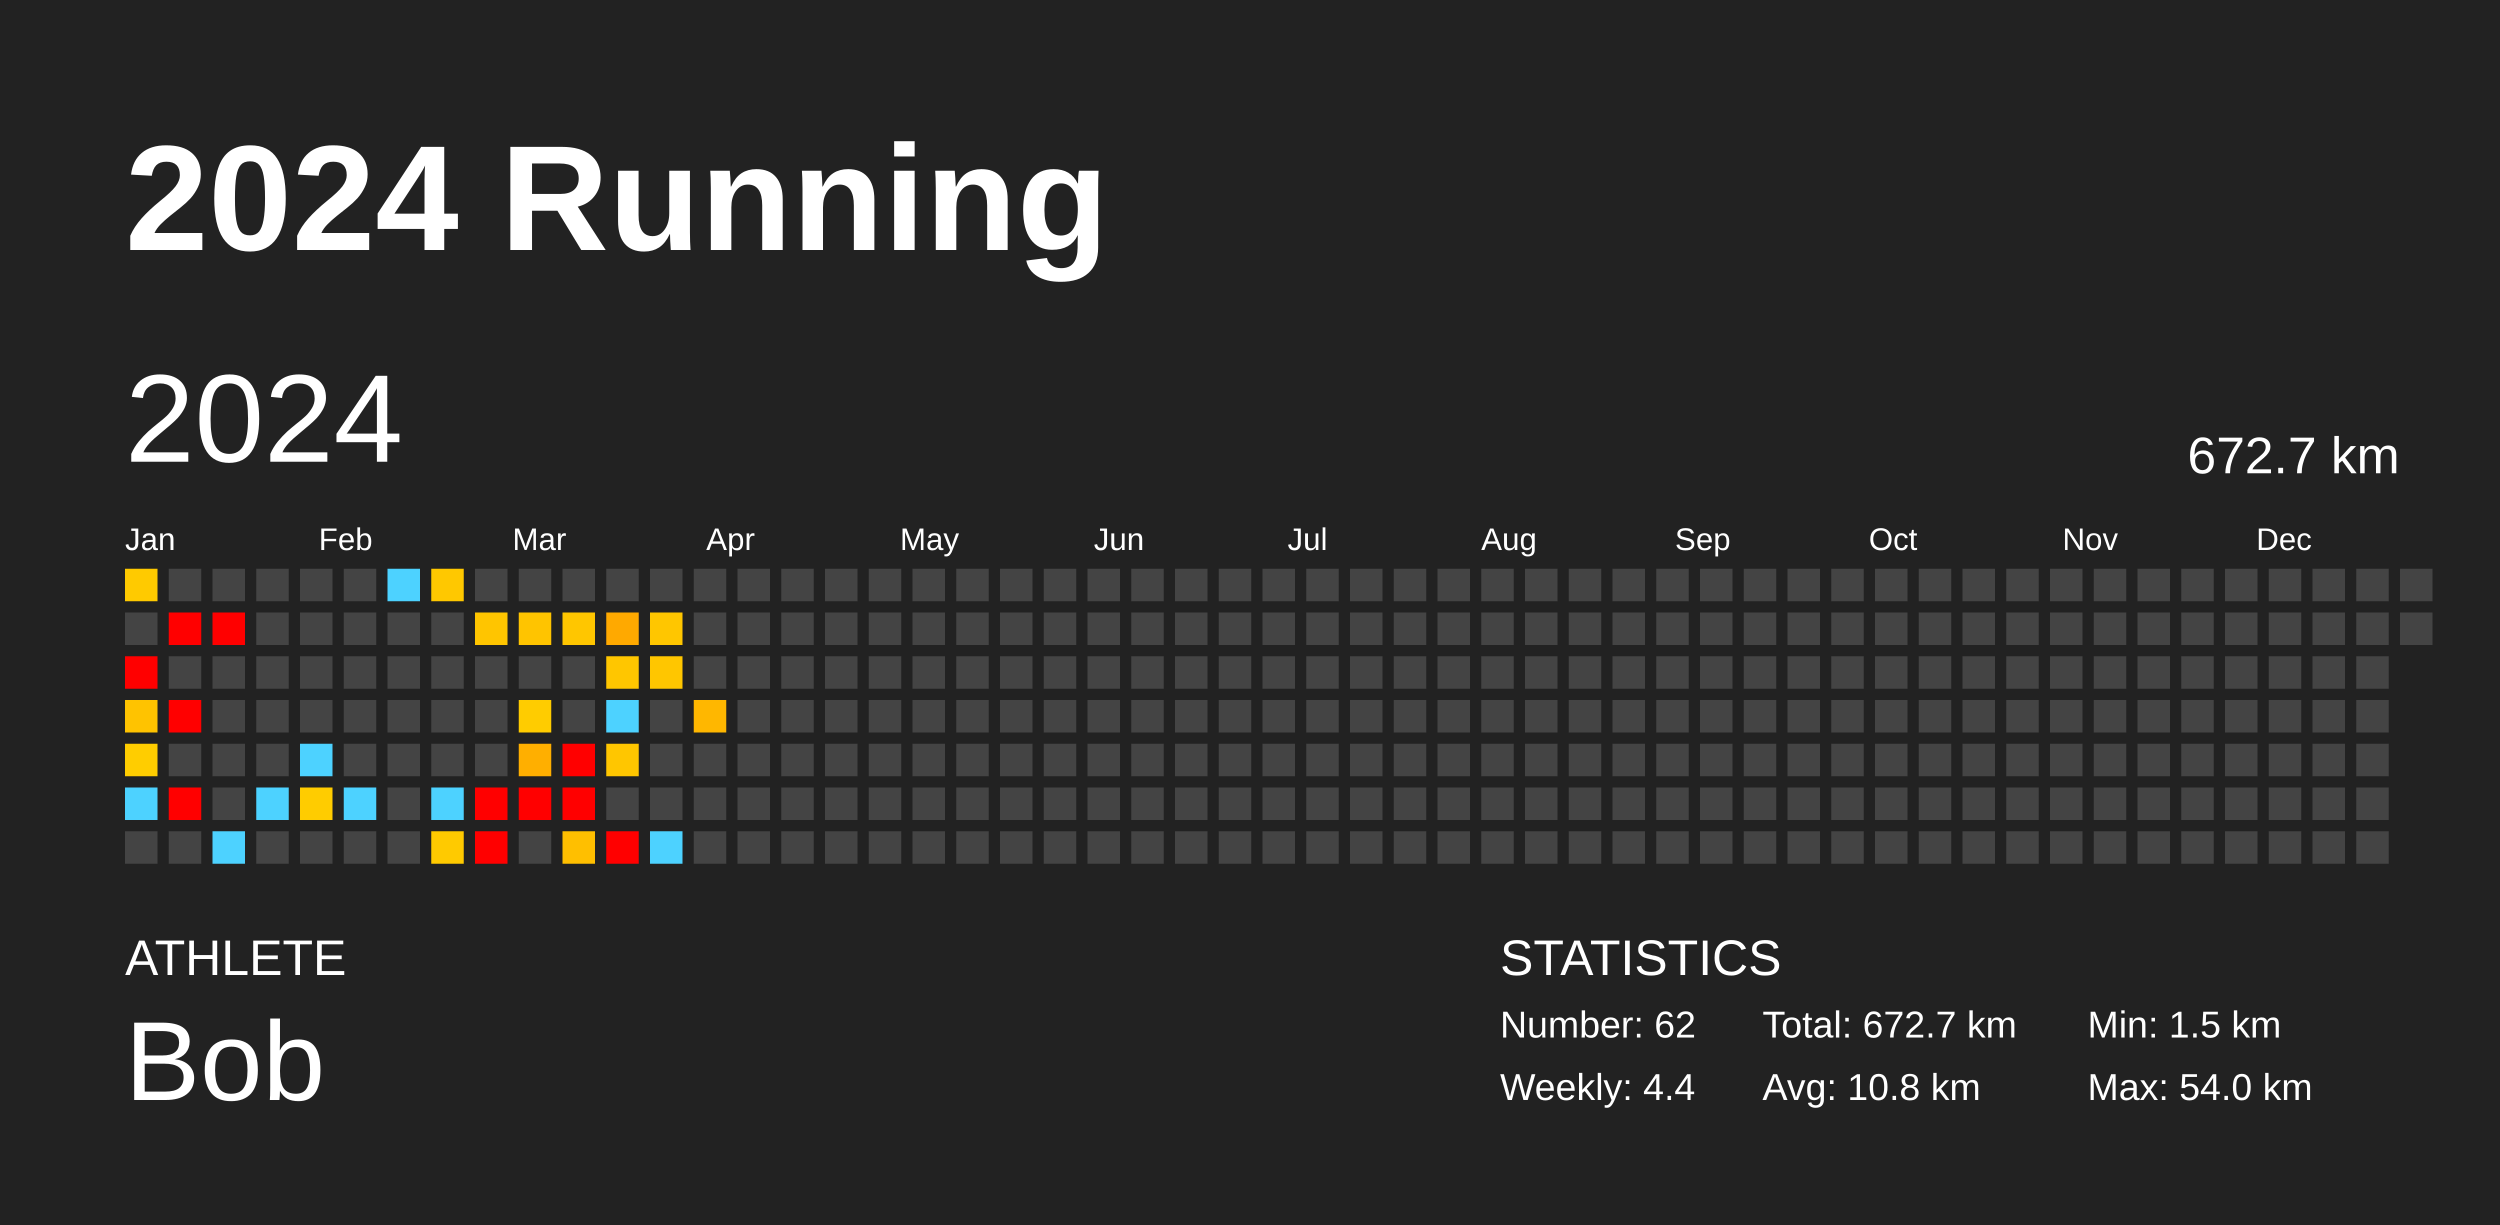
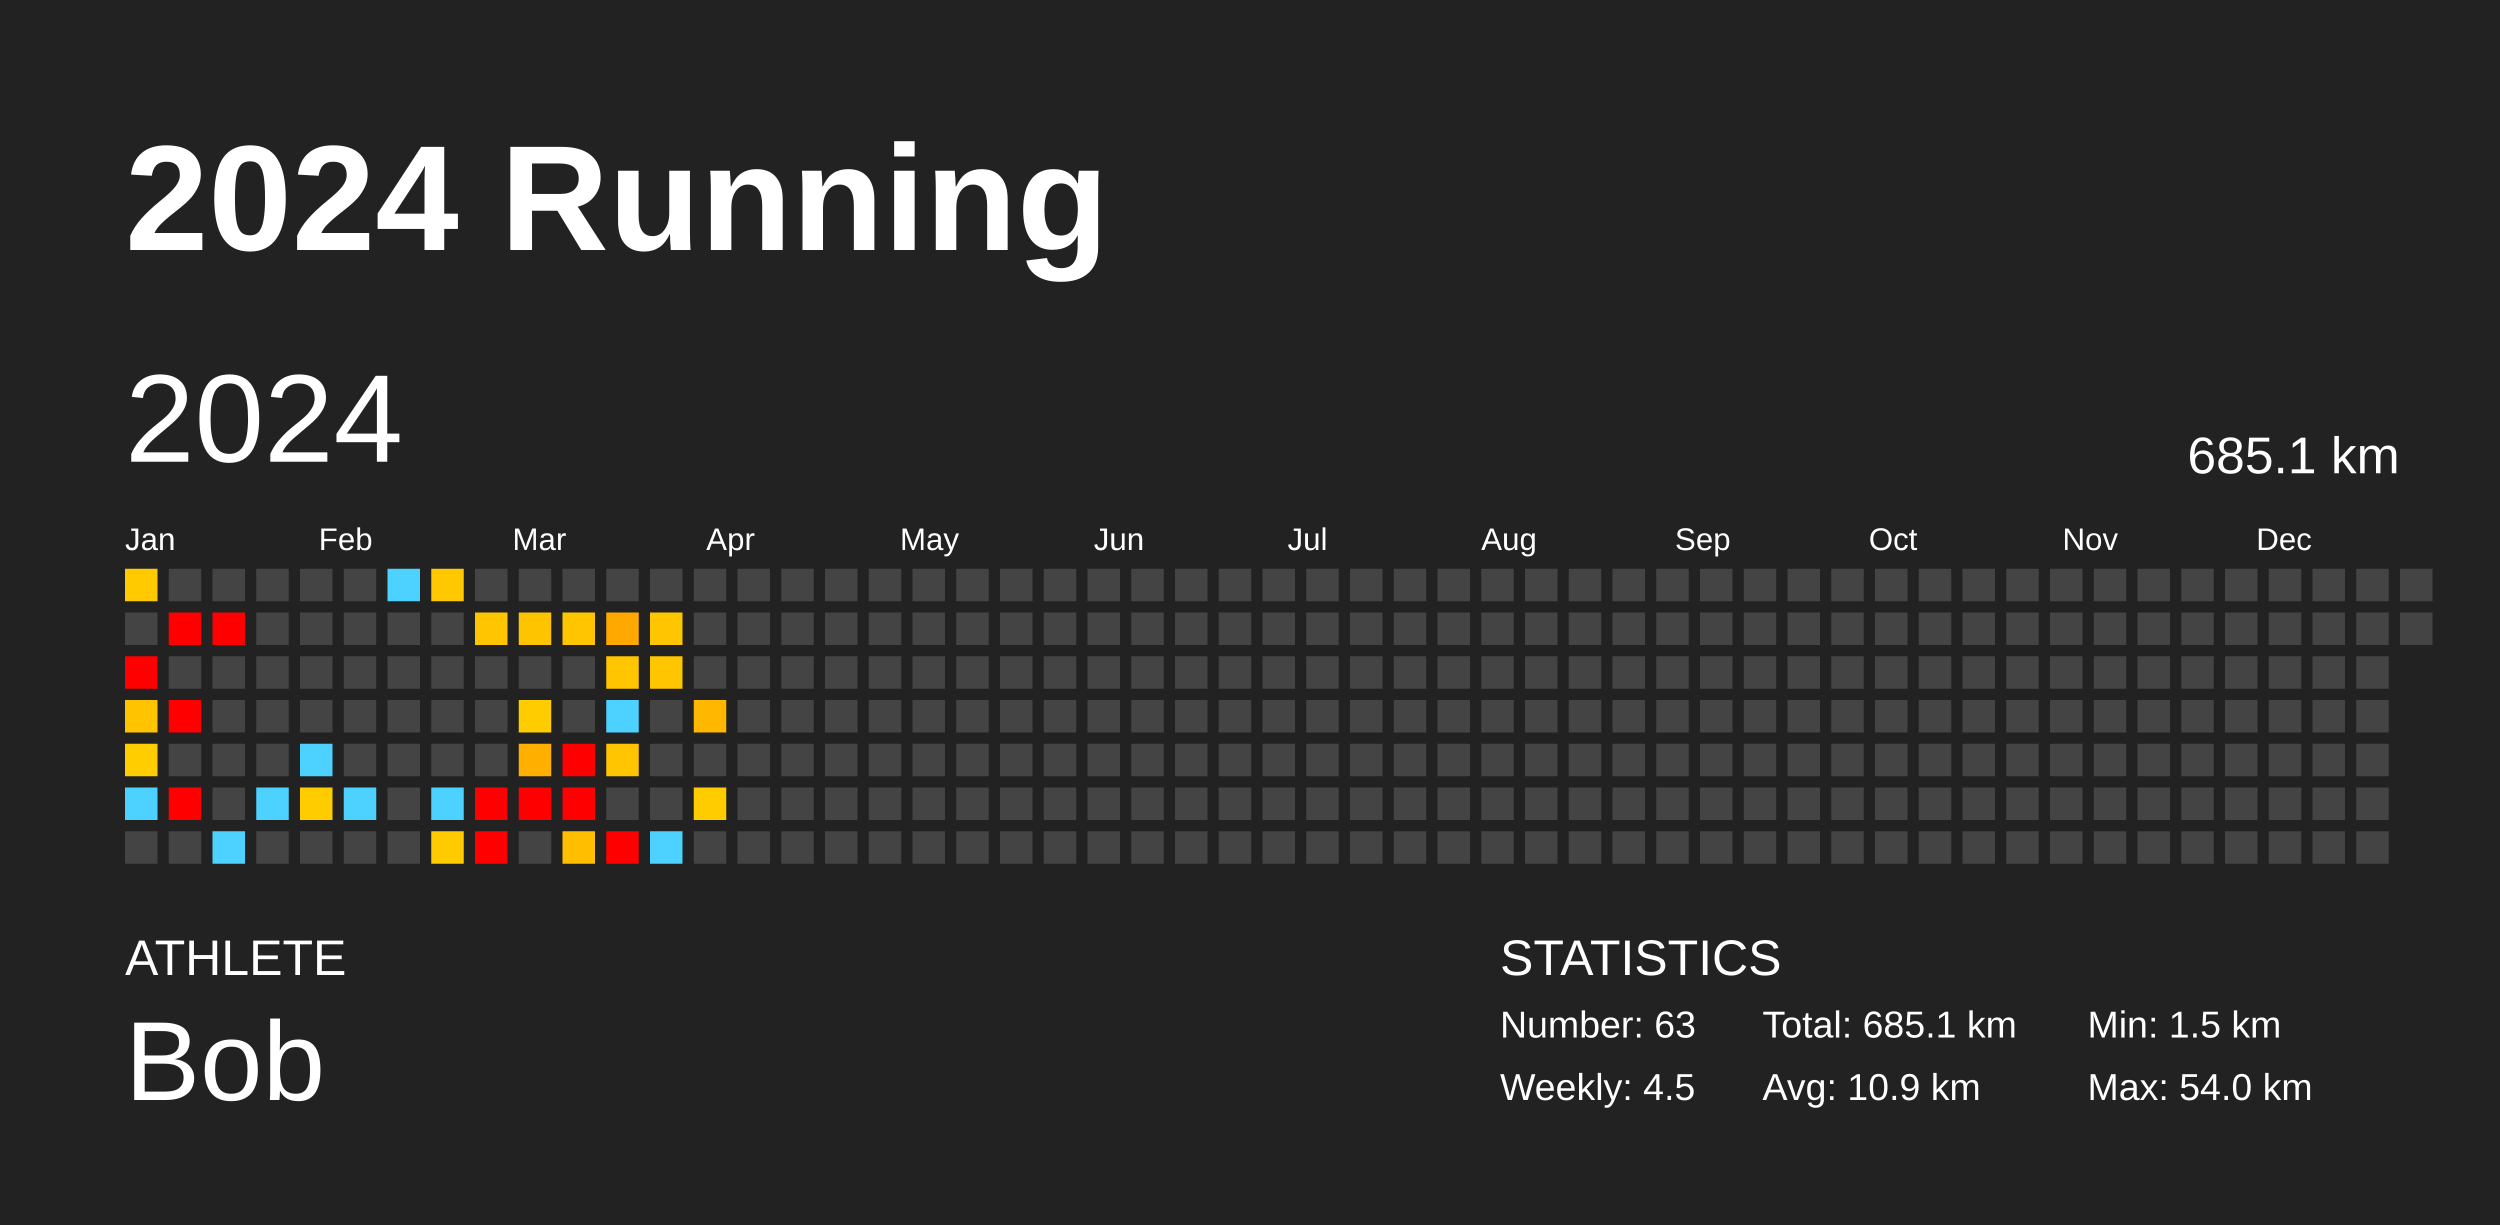
<svg xmlns="http://www.w3.org/2000/svg" baseProfile="full" height="98mm" version="1.1" viewBox="0,0,200,98" width="200mm">
  <defs />
  <rect fill="#222222" height="98" width="200" x="0" y="0" />
  <text fill="#FFFFFF" style="font-size:12px; font-family:Arial; font-weight:bold;" x="10" y="20">2024 Running</text>
  <text fill="#FFFFFF" style="font-size:4px; font-family:Arial" x="10" y="78">ATHLETE</text>
  <text fill="#FFFFFF" style="font-size:9px; font-family:Arial" x="10" y="88">Bob</text>
  <text fill="#FFFFFF" style="font-size:4px; font-family:Arial" x="120" y="78">STATISTICS</text>
-   <text fill="#FFFFFF" style="font-size:3px; font-family:Arial" x="120" y="83">Number: 62</text>
-   <text fill="#FFFFFF" style="font-size:3px; font-family:Arial" x="120" y="88">Weekly: 4.4</text>
-   <text fill="#FFFFFF" style="font-size:3px; font-family:Arial" x="141" y="83">Total: 672.7 km</text>
-   <text fill="#FFFFFF" style="font-size:3px; font-family:Arial" x="141" y="88">Avg: 10.8 km</text>
+   <text fill="#FFFFFF" style="font-size:3px; font-family:Arial" x="120" y="83">Number: 63</text>
+   <text fill="#FFFFFF" style="font-size:3px; font-family:Arial" x="120" y="88">Weekly: 4.5</text>
+   <text fill="#FFFFFF" style="font-size:3px; font-family:Arial" x="141" y="83">Total: 685.1 km</text>
+   <text fill="#FFFFFF" style="font-size:3px; font-family:Arial" x="141" y="88">Avg: 10.9 km</text>
  <text fill="#FFFFFF" style="font-size:3px; font-family:Arial" x="167" y="83">Min: 1.5 km</text>
  <text fill="#FFFFFF" style="font-size:3px; font-family:Arial" x="167" y="88">Max: 54.0 km</text>
  <text dominant-baseline="hanging" fill="#FFFFFF" style="font-size:10.0px; font-family:Arial;" x="10" y="30">2024</text>
-   <text dominant-baseline="hanging" fill="#FFFFFF" style="font-size:4.125px; font-family:Arial;" x="175" y="35">672.7 km</text>
+   <text dominant-baseline="hanging" fill="#FFFFFF" style="font-size:4.125px; font-family:Arial;" x="175" y="35">685.1 km</text>
  <text fill="#FFFFFF" style="font-size:2.5px; font-family:Arial" x="10.0" y="44">Jan</text>
  <text fill="#FFFFFF" style="font-size:2.5px; font-family:Arial" x="25.5" y="44">Feb</text>
  <text fill="#FFFFFF" style="font-size:2.5px; font-family:Arial" x="41.0" y="44">Mar</text>
  <text fill="#FFFFFF" style="font-size:2.5px; font-family:Arial" x="56.5" y="44">Apr</text>
  <text fill="#FFFFFF" style="font-size:2.5px; font-family:Arial" x="72.0" y="44">May</text>
  <text fill="#FFFFFF" style="font-size:2.5px; font-family:Arial" x="87.5" y="44">Jun</text>
  <text fill="#FFFFFF" style="font-size:2.5px; font-family:Arial" x="103.0" y="44">Jul</text>
  <text fill="#FFFFFF" style="font-size:2.5px; font-family:Arial" x="118.5" y="44">Aug</text>
  <text fill="#FFFFFF" style="font-size:2.5px; font-family:Arial" x="134.0" y="44">Sep</text>
  <text fill="#FFFFFF" style="font-size:2.5px; font-family:Arial" x="149.5" y="44">Oct</text>
  <text fill="#FFFFFF" style="font-size:2.5px; font-family:Arial" x="165.0" y="44">Nov</text>
  <text fill="#FFFFFF" style="font-size:2.5px; font-family:Arial" x="180.5" y="44">Dec</text>
  <rect fill="#ffca00" height="2.6" width="2.6" x="10.0" y="45.5" />
  <rect fill="#444444" height="2.6" width="2.6" x="10.0" y="49.0" />
  <rect fill="red" height="2.6" width="2.6" x="10.0" y="52.5" />
  <rect fill="#ffc300" height="2.6" width="2.6" x="10.0" y="56.0" />
  <rect fill="#ffcd00" height="2.6" width="2.6" x="10.0" y="59.5" />
  <rect fill="#4dd2ff" height="2.6" width="2.6" x="10.0" y="63.0" />
  <rect fill="#444444" height="2.6" width="2.6" x="10.0" y="66.5" />
  <rect fill="#444444" height="2.6" width="2.6" x="13.5" y="45.5" />
  <rect fill="red" height="2.6" width="2.6" x="13.5" y="49.0" />
  <rect fill="#444444" height="2.6" width="2.6" x="13.5" y="52.5" />
  <rect fill="red" height="2.6" width="2.6" x="13.5" y="56.0" />
  <rect fill="#444444" height="2.6" width="2.6" x="13.5" y="59.5" />
  <rect fill="red" height="2.6" width="2.6" x="13.5" y="63.0" />
  <rect fill="#444444" height="2.6" width="2.6" x="13.5" y="66.5" />
  <rect fill="#444444" height="2.6" width="2.6" x="17.0" y="45.5" />
  <rect fill="red" height="2.6" width="2.6" x="17.0" y="49.0" />
  <rect fill="#444444" height="2.6" width="2.6" x="17.0" y="52.5" />
  <rect fill="#444444" height="2.6" width="2.6" x="17.0" y="56.0" />
  <rect fill="#444444" height="2.6" width="2.6" x="17.0" y="59.5" />
  <rect fill="#444444" height="2.6" width="2.6" x="17.0" y="63.0" />
  <rect fill="#4dd2ff" height="2.6" width="2.6" x="17.0" y="66.5" />
  <rect fill="#444444" height="2.6" width="2.6" x="20.5" y="45.5" />
  <rect fill="#444444" height="2.6" width="2.6" x="20.5" y="49.0" />
  <rect fill="#444444" height="2.6" width="2.6" x="20.5" y="52.5" />
  <rect fill="#444444" height="2.6" width="2.6" x="20.5" y="56.0" />
  <rect fill="#444444" height="2.6" width="2.6" x="20.5" y="59.5" />
  <rect fill="#4dd2ff" height="2.6" width="2.6" x="20.5" y="63.0" />
  <rect fill="#444444" height="2.6" width="2.6" x="20.5" y="66.5" />
  <rect fill="#444444" height="2.6" width="2.6" x="24.0" y="45.5" />
  <rect fill="#444444" height="2.6" width="2.6" x="24.0" y="49.0" />
  <rect fill="#444444" height="2.6" width="2.6" x="24.0" y="52.5" />
  <rect fill="#444444" height="2.6" width="2.6" x="24.0" y="56.0" />
  <rect fill="#4dd2ff" height="2.6" width="2.6" x="24.0" y="59.5" />
  <rect fill="#ffcc00" height="2.6" width="2.6" x="24.0" y="63.0" />
  <rect fill="#444444" height="2.6" width="2.6" x="24.0" y="66.5" />
  <rect fill="#444444" height="2.6" width="2.6" x="27.5" y="45.5" />
  <rect fill="#444444" height="2.6" width="2.6" x="27.5" y="49.0" />
  <rect fill="#444444" height="2.6" width="2.6" x="27.5" y="52.5" />
  <rect fill="#444444" height="2.6" width="2.6" x="27.5" y="56.0" />
  <rect fill="#444444" height="2.6" width="2.6" x="27.5" y="59.5" />
  <rect fill="#4dd2ff" height="2.6" width="2.6" x="27.5" y="63.0" />
  <rect fill="#444444" height="2.6" width="2.6" x="27.5" y="66.5" />
  <rect fill="#4dd2ff" height="2.6" width="2.6" x="31.0" y="45.5" />
  <rect fill="#444444" height="2.6" width="2.6" x="31.0" y="49.0" />
  <rect fill="#444444" height="2.6" width="2.6" x="31.0" y="52.5" />
  <rect fill="#444444" height="2.6" width="2.6" x="31.0" y="56.0" />
  <rect fill="#444444" height="2.6" width="2.6" x="31.0" y="59.5" />
  <rect fill="#444444" height="2.6" width="2.6" x="31.0" y="63.0" />
  <rect fill="#444444" height="2.6" width="2.6" x="31.0" y="66.5" />
  <rect fill="#ffc800" height="2.6" width="2.6" x="34.5" y="45.5" />
  <rect fill="#444444" height="2.6" width="2.6" x="34.5" y="49.0" />
  <rect fill="#444444" height="2.6" width="2.6" x="34.5" y="52.5" />
  <rect fill="#444444" height="2.6" width="2.6" x="34.5" y="56.0" />
  <rect fill="#444444" height="2.6" width="2.6" x="34.5" y="59.5" />
  <rect fill="#4dd2ff" height="2.6" width="2.6" x="34.5" y="63.0" />
  <rect fill="#ffca00" height="2.6" width="2.6" x="34.5" y="66.5" />
  <rect fill="#444444" height="2.6" width="2.6" x="38.0" y="45.5" />
  <rect fill="#ffc500" height="2.6" width="2.6" x="38.0" y="49.0" />
  <rect fill="#444444" height="2.6" width="2.6" x="38.0" y="52.5" />
  <rect fill="#444444" height="2.6" width="2.6" x="38.0" y="56.0" />
  <rect fill="#444444" height="2.6" width="2.6" x="38.0" y="59.5" />
  <rect fill="red" height="2.6" width="2.6" x="38.0" y="63.0" />
  <rect fill="red" height="2.6" width="2.6" x="38.0" y="66.5" />
  <rect fill="#444444" height="2.6" width="2.6" x="41.5" y="45.5" />
  <rect fill="#ffc400" height="2.6" width="2.6" x="41.5" y="49.0" />
  <rect fill="#444444" height="2.6" width="2.6" x="41.5" y="52.5" />
  <rect fill="#ffcc00" height="2.6" width="2.6" x="41.5" y="56.0" />
  <rect fill="#ffaf00" height="2.6" width="2.6" x="41.5" y="59.5" />
  <rect fill="red" height="2.6" width="2.6" x="41.5" y="63.0" />
  <rect fill="#444444" height="2.6" width="2.6" x="41.5" y="66.5" />
  <rect fill="#444444" height="2.6" width="2.6" x="45.0" y="45.5" />
  <rect fill="#ffc600" height="2.6" width="2.6" x="45.0" y="49.0" />
  <rect fill="#444444" height="2.6" width="2.6" x="45.0" y="52.5" />
  <rect fill="#444444" height="2.6" width="2.6" x="45.0" y="56.0" />
  <rect fill="red" height="2.6" width="2.6" x="45.0" y="59.5" />
  <rect fill="red" height="2.6" width="2.6" x="45.0" y="63.0" />
  <rect fill="#ffbf00" height="2.6" width="2.6" x="45.0" y="66.5" />
  <rect fill="#444444" height="2.6" width="2.6" x="48.5" y="45.5" />
  <rect fill="#ffa900" height="2.6" width="2.6" x="48.5" y="49.0" />
  <rect fill="#ffc600" height="2.6" width="2.6" x="48.5" y="52.5" />
  <rect fill="#4dd2ff" height="2.6" width="2.6" x="48.5" y="56.0" />
  <rect fill="#ffc600" height="2.6" width="2.6" x="48.5" y="59.5" />
  <rect fill="#444444" height="2.6" width="2.6" x="48.5" y="63.0" />
  <rect fill="red" height="2.6" width="2.6" x="48.5" y="66.5" />
  <rect fill="#444444" height="2.6" width="2.6" x="52.0" y="45.5" />
  <rect fill="#ffc600" height="2.6" width="2.6" x="52.0" y="49.0" />
  <rect fill="#ffc600" height="2.6" width="2.6" x="52.0" y="52.5" />
  <rect fill="#444444" height="2.6" width="2.6" x="52.0" y="56.0" />
  <rect fill="#444444" height="2.6" width="2.6" x="52.0" y="59.5" />
  <rect fill="#444444" height="2.6" width="2.6" x="52.0" y="63.0" />
  <rect fill="#4dd2ff" height="2.6" width="2.6" x="52.0" y="66.5" />
  <rect fill="#444444" height="2.6" width="2.6" x="55.5" y="45.5" />
  <rect fill="#444444" height="2.6" width="2.6" x="55.5" y="49.0" />
  <rect fill="#444444" height="2.6" width="2.6" x="55.5" y="52.5" />
  <rect fill="#ffb700" height="2.6" width="2.6" x="55.5" y="56.0" />
  <rect fill="#444444" height="2.6" width="2.6" x="55.5" y="59.5" />
-   <rect fill="#444444" height="2.6" width="2.6" x="55.5" y="63.0" />
+   <rect fill="#ffcc00" height="2.6" width="2.6" x="55.5" y="63.0" />
  <rect fill="#444444" height="2.6" width="2.6" x="55.5" y="66.5" />
  <rect fill="#444444" height="2.6" width="2.6" x="59.0" y="45.5" />
  <rect fill="#444444" height="2.6" width="2.6" x="59.0" y="49.0" />
  <rect fill="#444444" height="2.6" width="2.6" x="59.0" y="52.5" />
  <rect fill="#444444" height="2.6" width="2.6" x="59.0" y="56.0" />
  <rect fill="#444444" height="2.6" width="2.6" x="59.0" y="59.5" />
  <rect fill="#444444" height="2.6" width="2.6" x="59.0" y="63.0" />
  <rect fill="#444444" height="2.6" width="2.6" x="59.0" y="66.5" />
  <rect fill="#444444" height="2.6" width="2.6" x="62.5" y="45.5" />
  <rect fill="#444444" height="2.6" width="2.6" x="62.5" y="49.0" />
  <rect fill="#444444" height="2.6" width="2.6" x="62.5" y="52.5" />
  <rect fill="#444444" height="2.6" width="2.6" x="62.5" y="56.0" />
  <rect fill="#444444" height="2.6" width="2.6" x="62.5" y="59.5" />
  <rect fill="#444444" height="2.6" width="2.6" x="62.5" y="63.0" />
  <rect fill="#444444" height="2.6" width="2.6" x="62.5" y="66.5" />
  <rect fill="#444444" height="2.6" width="2.6" x="66.0" y="45.5" />
  <rect fill="#444444" height="2.6" width="2.6" x="66.0" y="49.0" />
  <rect fill="#444444" height="2.6" width="2.6" x="66.0" y="52.5" />
  <rect fill="#444444" height="2.6" width="2.6" x="66.0" y="56.0" />
  <rect fill="#444444" height="2.6" width="2.6" x="66.0" y="59.5" />
  <rect fill="#444444" height="2.6" width="2.6" x="66.0" y="63.0" />
  <rect fill="#444444" height="2.6" width="2.6" x="66.0" y="66.5" />
  <rect fill="#444444" height="2.6" width="2.6" x="69.5" y="45.5" />
  <rect fill="#444444" height="2.6" width="2.6" x="69.5" y="49.0" />
  <rect fill="#444444" height="2.6" width="2.6" x="69.5" y="52.5" />
  <rect fill="#444444" height="2.6" width="2.6" x="69.5" y="56.0" />
  <rect fill="#444444" height="2.6" width="2.6" x="69.5" y="59.5" />
  <rect fill="#444444" height="2.6" width="2.6" x="69.5" y="63.0" />
  <rect fill="#444444" height="2.6" width="2.6" x="69.5" y="66.5" />
  <rect fill="#444444" height="2.6" width="2.6" x="73.0" y="45.5" />
  <rect fill="#444444" height="2.6" width="2.6" x="73.0" y="49.0" />
  <rect fill="#444444" height="2.6" width="2.6" x="73.0" y="52.5" />
  <rect fill="#444444" height="2.6" width="2.6" x="73.0" y="56.0" />
  <rect fill="#444444" height="2.6" width="2.6" x="73.0" y="59.5" />
  <rect fill="#444444" height="2.6" width="2.6" x="73.0" y="63.0" />
  <rect fill="#444444" height="2.6" width="2.6" x="73.0" y="66.5" />
  <rect fill="#444444" height="2.6" width="2.6" x="76.5" y="45.5" />
  <rect fill="#444444" height="2.6" width="2.6" x="76.5" y="49.0" />
  <rect fill="#444444" height="2.6" width="2.6" x="76.5" y="52.5" />
  <rect fill="#444444" height="2.6" width="2.6" x="76.5" y="56.0" />
  <rect fill="#444444" height="2.6" width="2.6" x="76.5" y="59.5" />
  <rect fill="#444444" height="2.6" width="2.6" x="76.5" y="63.0" />
  <rect fill="#444444" height="2.6" width="2.6" x="76.5" y="66.5" />
  <rect fill="#444444" height="2.6" width="2.6" x="80.0" y="45.5" />
  <rect fill="#444444" height="2.6" width="2.6" x="80.0" y="49.0" />
  <rect fill="#444444" height="2.6" width="2.6" x="80.0" y="52.5" />
  <rect fill="#444444" height="2.6" width="2.6" x="80.0" y="56.0" />
  <rect fill="#444444" height="2.6" width="2.6" x="80.0" y="59.5" />
  <rect fill="#444444" height="2.6" width="2.6" x="80.0" y="63.0" />
  <rect fill="#444444" height="2.6" width="2.6" x="80.0" y="66.5" />
  <rect fill="#444444" height="2.6" width="2.6" x="83.5" y="45.5" />
  <rect fill="#444444" height="2.6" width="2.6" x="83.5" y="49.0" />
  <rect fill="#444444" height="2.6" width="2.6" x="83.5" y="52.5" />
  <rect fill="#444444" height="2.6" width="2.6" x="83.5" y="56.0" />
  <rect fill="#444444" height="2.6" width="2.6" x="83.5" y="59.5" />
  <rect fill="#444444" height="2.6" width="2.6" x="83.5" y="63.0" />
  <rect fill="#444444" height="2.6" width="2.6" x="83.5" y="66.5" />
  <rect fill="#444444" height="2.6" width="2.6" x="87.0" y="45.5" />
  <rect fill="#444444" height="2.6" width="2.6" x="87.0" y="49.0" />
  <rect fill="#444444" height="2.6" width="2.6" x="87.0" y="52.5" />
  <rect fill="#444444" height="2.6" width="2.6" x="87.0" y="56.0" />
  <rect fill="#444444" height="2.6" width="2.6" x="87.0" y="59.5" />
  <rect fill="#444444" height="2.6" width="2.6" x="87.0" y="63.0" />
  <rect fill="#444444" height="2.6" width="2.6" x="87.0" y="66.5" />
  <rect fill="#444444" height="2.6" width="2.6" x="90.5" y="45.5" />
  <rect fill="#444444" height="2.6" width="2.6" x="90.5" y="49.0" />
  <rect fill="#444444" height="2.6" width="2.6" x="90.5" y="52.5" />
  <rect fill="#444444" height="2.6" width="2.6" x="90.5" y="56.0" />
  <rect fill="#444444" height="2.6" width="2.6" x="90.5" y="59.5" />
  <rect fill="#444444" height="2.6" width="2.6" x="90.5" y="63.0" />
  <rect fill="#444444" height="2.6" width="2.6" x="90.5" y="66.5" />
  <rect fill="#444444" height="2.6" width="2.6" x="94.0" y="45.5" />
  <rect fill="#444444" height="2.6" width="2.6" x="94.0" y="49.0" />
  <rect fill="#444444" height="2.6" width="2.6" x="94.0" y="52.5" />
  <rect fill="#444444" height="2.6" width="2.6" x="94.0" y="56.0" />
  <rect fill="#444444" height="2.6" width="2.6" x="94.0" y="59.5" />
  <rect fill="#444444" height="2.6" width="2.6" x="94.0" y="63.0" />
  <rect fill="#444444" height="2.6" width="2.6" x="94.0" y="66.5" />
  <rect fill="#444444" height="2.6" width="2.6" x="97.5" y="45.5" />
  <rect fill="#444444" height="2.6" width="2.6" x="97.5" y="49.0" />
  <rect fill="#444444" height="2.6" width="2.6" x="97.5" y="52.5" />
  <rect fill="#444444" height="2.6" width="2.6" x="97.5" y="56.0" />
  <rect fill="#444444" height="2.6" width="2.6" x="97.5" y="59.5" />
  <rect fill="#444444" height="2.6" width="2.6" x="97.5" y="63.0" />
  <rect fill="#444444" height="2.6" width="2.6" x="97.5" y="66.5" />
  <rect fill="#444444" height="2.6" width="2.6" x="101.0" y="45.5" />
  <rect fill="#444444" height="2.6" width="2.6" x="101.0" y="49.0" />
  <rect fill="#444444" height="2.6" width="2.6" x="101.0" y="52.5" />
  <rect fill="#444444" height="2.6" width="2.6" x="101.0" y="56.0" />
  <rect fill="#444444" height="2.6" width="2.6" x="101.0" y="59.5" />
  <rect fill="#444444" height="2.6" width="2.6" x="101.0" y="63.0" />
  <rect fill="#444444" height="2.6" width="2.6" x="101.0" y="66.5" />
  <rect fill="#444444" height="2.6" width="2.6" x="104.5" y="45.5" />
  <rect fill="#444444" height="2.6" width="2.6" x="104.5" y="49.0" />
  <rect fill="#444444" height="2.6" width="2.6" x="104.5" y="52.5" />
  <rect fill="#444444" height="2.6" width="2.6" x="104.5" y="56.0" />
  <rect fill="#444444" height="2.6" width="2.6" x="104.5" y="59.5" />
  <rect fill="#444444" height="2.6" width="2.6" x="104.5" y="63.0" />
  <rect fill="#444444" height="2.6" width="2.6" x="104.5" y="66.5" />
  <rect fill="#444444" height="2.6" width="2.6" x="108.0" y="45.5" />
  <rect fill="#444444" height="2.6" width="2.6" x="108.0" y="49.0" />
  <rect fill="#444444" height="2.6" width="2.6" x="108.0" y="52.5" />
  <rect fill="#444444" height="2.6" width="2.6" x="108.0" y="56.0" />
  <rect fill="#444444" height="2.6" width="2.6" x="108.0" y="59.5" />
  <rect fill="#444444" height="2.6" width="2.6" x="108.0" y="63.0" />
  <rect fill="#444444" height="2.6" width="2.6" x="108.0" y="66.5" />
  <rect fill="#444444" height="2.6" width="2.6" x="111.5" y="45.5" />
  <rect fill="#444444" height="2.6" width="2.6" x="111.5" y="49.0" />
  <rect fill="#444444" height="2.6" width="2.6" x="111.5" y="52.5" />
  <rect fill="#444444" height="2.6" width="2.6" x="111.5" y="56.0" />
  <rect fill="#444444" height="2.6" width="2.6" x="111.5" y="59.5" />
  <rect fill="#444444" height="2.6" width="2.6" x="111.5" y="63.0" />
  <rect fill="#444444" height="2.6" width="2.6" x="111.5" y="66.5" />
  <rect fill="#444444" height="2.6" width="2.6" x="115.0" y="45.5" />
  <rect fill="#444444" height="2.6" width="2.6" x="115.0" y="49.0" />
  <rect fill="#444444" height="2.6" width="2.6" x="115.0" y="52.5" />
  <rect fill="#444444" height="2.6" width="2.6" x="115.0" y="56.0" />
  <rect fill="#444444" height="2.6" width="2.6" x="115.0" y="59.5" />
  <rect fill="#444444" height="2.6" width="2.6" x="115.0" y="63.0" />
  <rect fill="#444444" height="2.6" width="2.6" x="115.0" y="66.5" />
  <rect fill="#444444" height="2.6" width="2.6" x="118.5" y="45.5" />
  <rect fill="#444444" height="2.6" width="2.6" x="118.5" y="49.0" />
  <rect fill="#444444" height="2.6" width="2.6" x="118.5" y="52.5" />
  <rect fill="#444444" height="2.6" width="2.6" x="118.5" y="56.0" />
  <rect fill="#444444" height="2.6" width="2.6" x="118.5" y="59.5" />
  <rect fill="#444444" height="2.6" width="2.6" x="118.5" y="63.0" />
  <rect fill="#444444" height="2.6" width="2.6" x="118.5" y="66.5" />
  <rect fill="#444444" height="2.6" width="2.6" x="122.0" y="45.5" />
  <rect fill="#444444" height="2.6" width="2.6" x="122.0" y="49.0" />
  <rect fill="#444444" height="2.6" width="2.6" x="122.0" y="52.5" />
  <rect fill="#444444" height="2.6" width="2.6" x="122.0" y="56.0" />
  <rect fill="#444444" height="2.6" width="2.6" x="122.0" y="59.5" />
  <rect fill="#444444" height="2.6" width="2.6" x="122.0" y="63.0" />
  <rect fill="#444444" height="2.6" width="2.6" x="122.0" y="66.5" />
  <rect fill="#444444" height="2.6" width="2.6" x="125.5" y="45.5" />
  <rect fill="#444444" height="2.6" width="2.6" x="125.5" y="49.0" />
  <rect fill="#444444" height="2.6" width="2.6" x="125.5" y="52.5" />
  <rect fill="#444444" height="2.6" width="2.6" x="125.5" y="56.0" />
  <rect fill="#444444" height="2.6" width="2.6" x="125.5" y="59.5" />
  <rect fill="#444444" height="2.6" width="2.6" x="125.5" y="63.0" />
  <rect fill="#444444" height="2.6" width="2.6" x="125.5" y="66.5" />
  <rect fill="#444444" height="2.6" width="2.6" x="129.0" y="45.5" />
  <rect fill="#444444" height="2.6" width="2.6" x="129.0" y="49.0" />
  <rect fill="#444444" height="2.6" width="2.6" x="129.0" y="52.5" />
  <rect fill="#444444" height="2.6" width="2.6" x="129.0" y="56.0" />
  <rect fill="#444444" height="2.6" width="2.6" x="129.0" y="59.5" />
  <rect fill="#444444" height="2.6" width="2.6" x="129.0" y="63.0" />
  <rect fill="#444444" height="2.6" width="2.6" x="129.0" y="66.5" />
  <rect fill="#444444" height="2.6" width="2.6" x="132.5" y="45.5" />
  <rect fill="#444444" height="2.6" width="2.6" x="132.5" y="49.0" />
  <rect fill="#444444" height="2.6" width="2.6" x="132.5" y="52.5" />
  <rect fill="#444444" height="2.6" width="2.6" x="132.5" y="56.0" />
  <rect fill="#444444" height="2.6" width="2.6" x="132.5" y="59.5" />
  <rect fill="#444444" height="2.6" width="2.6" x="132.5" y="63.0" />
  <rect fill="#444444" height="2.6" width="2.6" x="132.5" y="66.5" />
  <rect fill="#444444" height="2.6" width="2.6" x="136.0" y="45.5" />
  <rect fill="#444444" height="2.6" width="2.6" x="136.0" y="49.0" />
  <rect fill="#444444" height="2.6" width="2.6" x="136.0" y="52.5" />
  <rect fill="#444444" height="2.6" width="2.6" x="136.0" y="56.0" />
  <rect fill="#444444" height="2.6" width="2.6" x="136.0" y="59.5" />
  <rect fill="#444444" height="2.6" width="2.6" x="136.0" y="63.0" />
  <rect fill="#444444" height="2.6" width="2.6" x="136.0" y="66.5" />
  <rect fill="#444444" height="2.6" width="2.6" x="139.5" y="45.5" />
  <rect fill="#444444" height="2.6" width="2.6" x="139.5" y="49.0" />
  <rect fill="#444444" height="2.6" width="2.6" x="139.5" y="52.5" />
  <rect fill="#444444" height="2.6" width="2.6" x="139.5" y="56.0" />
  <rect fill="#444444" height="2.6" width="2.6" x="139.5" y="59.5" />
  <rect fill="#444444" height="2.6" width="2.6" x="139.5" y="63.0" />
  <rect fill="#444444" height="2.6" width="2.6" x="139.5" y="66.5" />
  <rect fill="#444444" height="2.6" width="2.6" x="143.0" y="45.5" />
  <rect fill="#444444" height="2.6" width="2.6" x="143.0" y="49.0" />
  <rect fill="#444444" height="2.6" width="2.6" x="143.0" y="52.5" />
  <rect fill="#444444" height="2.6" width="2.6" x="143.0" y="56.0" />
  <rect fill="#444444" height="2.6" width="2.6" x="143.0" y="59.5" />
  <rect fill="#444444" height="2.6" width="2.6" x="143.0" y="63.0" />
  <rect fill="#444444" height="2.6" width="2.6" x="143.0" y="66.5" />
  <rect fill="#444444" height="2.6" width="2.6" x="146.5" y="45.5" />
  <rect fill="#444444" height="2.6" width="2.6" x="146.5" y="49.0" />
  <rect fill="#444444" height="2.6" width="2.6" x="146.5" y="52.5" />
  <rect fill="#444444" height="2.6" width="2.6" x="146.5" y="56.0" />
  <rect fill="#444444" height="2.6" width="2.6" x="146.5" y="59.5" />
  <rect fill="#444444" height="2.6" width="2.6" x="146.5" y="63.0" />
  <rect fill="#444444" height="2.6" width="2.6" x="146.5" y="66.5" />
  <rect fill="#444444" height="2.6" width="2.6" x="150.0" y="45.5" />
  <rect fill="#444444" height="2.6" width="2.6" x="150.0" y="49.0" />
  <rect fill="#444444" height="2.6" width="2.6" x="150.0" y="52.5" />
  <rect fill="#444444" height="2.6" width="2.6" x="150.0" y="56.0" />
  <rect fill="#444444" height="2.6" width="2.6" x="150.0" y="59.5" />
  <rect fill="#444444" height="2.6" width="2.6" x="150.0" y="63.0" />
  <rect fill="#444444" height="2.6" width="2.6" x="150.0" y="66.5" />
  <rect fill="#444444" height="2.6" width="2.6" x="153.5" y="45.5" />
  <rect fill="#444444" height="2.6" width="2.6" x="153.5" y="49.0" />
  <rect fill="#444444" height="2.6" width="2.6" x="153.5" y="52.5" />
  <rect fill="#444444" height="2.6" width="2.6" x="153.5" y="56.0" />
  <rect fill="#444444" height="2.6" width="2.6" x="153.5" y="59.5" />
  <rect fill="#444444" height="2.6" width="2.6" x="153.5" y="63.0" />
  <rect fill="#444444" height="2.6" width="2.6" x="153.5" y="66.5" />
  <rect fill="#444444" height="2.6" width="2.6" x="157.0" y="45.5" />
  <rect fill="#444444" height="2.6" width="2.6" x="157.0" y="49.0" />
  <rect fill="#444444" height="2.6" width="2.6" x="157.0" y="52.5" />
  <rect fill="#444444" height="2.6" width="2.6" x="157.0" y="56.0" />
  <rect fill="#444444" height="2.6" width="2.6" x="157.0" y="59.5" />
  <rect fill="#444444" height="2.6" width="2.6" x="157.0" y="63.0" />
  <rect fill="#444444" height="2.6" width="2.6" x="157.0" y="66.5" />
  <rect fill="#444444" height="2.6" width="2.6" x="160.5" y="45.5" />
  <rect fill="#444444" height="2.6" width="2.6" x="160.5" y="49.0" />
  <rect fill="#444444" height="2.6" width="2.6" x="160.5" y="52.5" />
  <rect fill="#444444" height="2.6" width="2.6" x="160.5" y="56.0" />
  <rect fill="#444444" height="2.6" width="2.6" x="160.5" y="59.5" />
  <rect fill="#444444" height="2.6" width="2.6" x="160.5" y="63.0" />
  <rect fill="#444444" height="2.6" width="2.6" x="160.5" y="66.5" />
  <rect fill="#444444" height="2.6" width="2.6" x="164.0" y="45.5" />
  <rect fill="#444444" height="2.6" width="2.6" x="164.0" y="49.0" />
  <rect fill="#444444" height="2.6" width="2.6" x="164.0" y="52.5" />
  <rect fill="#444444" height="2.6" width="2.6" x="164.0" y="56.0" />
  <rect fill="#444444" height="2.6" width="2.6" x="164.0" y="59.5" />
  <rect fill="#444444" height="2.6" width="2.6" x="164.0" y="63.0" />
  <rect fill="#444444" height="2.6" width="2.6" x="164.0" y="66.5" />
  <rect fill="#444444" height="2.6" width="2.6" x="167.5" y="45.5" />
  <rect fill="#444444" height="2.6" width="2.6" x="167.5" y="49.0" />
  <rect fill="#444444" height="2.6" width="2.6" x="167.5" y="52.5" />
  <rect fill="#444444" height="2.6" width="2.6" x="167.5" y="56.0" />
  <rect fill="#444444" height="2.6" width="2.6" x="167.5" y="59.5" />
  <rect fill="#444444" height="2.6" width="2.6" x="167.5" y="63.0" />
  <rect fill="#444444" height="2.6" width="2.6" x="167.5" y="66.5" />
  <rect fill="#444444" height="2.6" width="2.6" x="171.0" y="45.5" />
  <rect fill="#444444" height="2.6" width="2.6" x="171.0" y="49.0" />
  <rect fill="#444444" height="2.6" width="2.6" x="171.0" y="52.5" />
  <rect fill="#444444" height="2.6" width="2.6" x="171.0" y="56.0" />
  <rect fill="#444444" height="2.6" width="2.6" x="171.0" y="59.5" />
  <rect fill="#444444" height="2.6" width="2.6" x="171.0" y="63.0" />
  <rect fill="#444444" height="2.6" width="2.6" x="171.0" y="66.5" />
  <rect fill="#444444" height="2.6" width="2.6" x="174.5" y="45.5" />
  <rect fill="#444444" height="2.6" width="2.6" x="174.5" y="49.0" />
  <rect fill="#444444" height="2.6" width="2.6" x="174.5" y="52.5" />
  <rect fill="#444444" height="2.6" width="2.6" x="174.5" y="56.0" />
  <rect fill="#444444" height="2.6" width="2.6" x="174.5" y="59.5" />
  <rect fill="#444444" height="2.6" width="2.6" x="174.5" y="63.0" />
  <rect fill="#444444" height="2.6" width="2.6" x="174.5" y="66.5" />
  <rect fill="#444444" height="2.6" width="2.6" x="178.0" y="45.5" />
  <rect fill="#444444" height="2.6" width="2.6" x="178.0" y="49.0" />
  <rect fill="#444444" height="2.6" width="2.6" x="178.0" y="52.5" />
  <rect fill="#444444" height="2.6" width="2.6" x="178.0" y="56.0" />
  <rect fill="#444444" height="2.6" width="2.6" x="178.0" y="59.5" />
  <rect fill="#444444" height="2.6" width="2.6" x="178.0" y="63.0" />
  <rect fill="#444444" height="2.6" width="2.6" x="178.0" y="66.5" />
  <rect fill="#444444" height="2.6" width="2.6" x="181.5" y="45.5" />
  <rect fill="#444444" height="2.6" width="2.6" x="181.5" y="49.0" />
  <rect fill="#444444" height="2.6" width="2.6" x="181.5" y="52.5" />
  <rect fill="#444444" height="2.6" width="2.6" x="181.5" y="56.0" />
  <rect fill="#444444" height="2.6" width="2.6" x="181.5" y="59.5" />
  <rect fill="#444444" height="2.6" width="2.6" x="181.5" y="63.0" />
  <rect fill="#444444" height="2.6" width="2.6" x="181.5" y="66.5" />
  <rect fill="#444444" height="2.6" width="2.6" x="185.0" y="45.5" />
  <rect fill="#444444" height="2.6" width="2.6" x="185.0" y="49.0" />
  <rect fill="#444444" height="2.6" width="2.6" x="185.0" y="52.5" />
  <rect fill="#444444" height="2.6" width="2.6" x="185.0" y="56.0" />
  <rect fill="#444444" height="2.6" width="2.6" x="185.0" y="59.5" />
  <rect fill="#444444" height="2.6" width="2.6" x="185.0" y="63.0" />
  <rect fill="#444444" height="2.6" width="2.6" x="185.0" y="66.5" />
  <rect fill="#444444" height="2.6" width="2.6" x="188.5" y="45.5" />
  <rect fill="#444444" height="2.6" width="2.6" x="188.5" y="49.0" />
  <rect fill="#444444" height="2.6" width="2.6" x="188.5" y="52.5" />
  <rect fill="#444444" height="2.6" width="2.6" x="188.5" y="56.0" />
  <rect fill="#444444" height="2.6" width="2.6" x="188.5" y="59.5" />
  <rect fill="#444444" height="2.6" width="2.6" x="188.5" y="63.0" />
  <rect fill="#444444" height="2.6" width="2.6" x="188.5" y="66.5" />
  <rect fill="#444444" height="2.6" width="2.6" x="192.0" y="45.5" />
  <rect fill="#444444" height="2.6" width="2.6" x="192.0" y="49.0" />
</svg>
